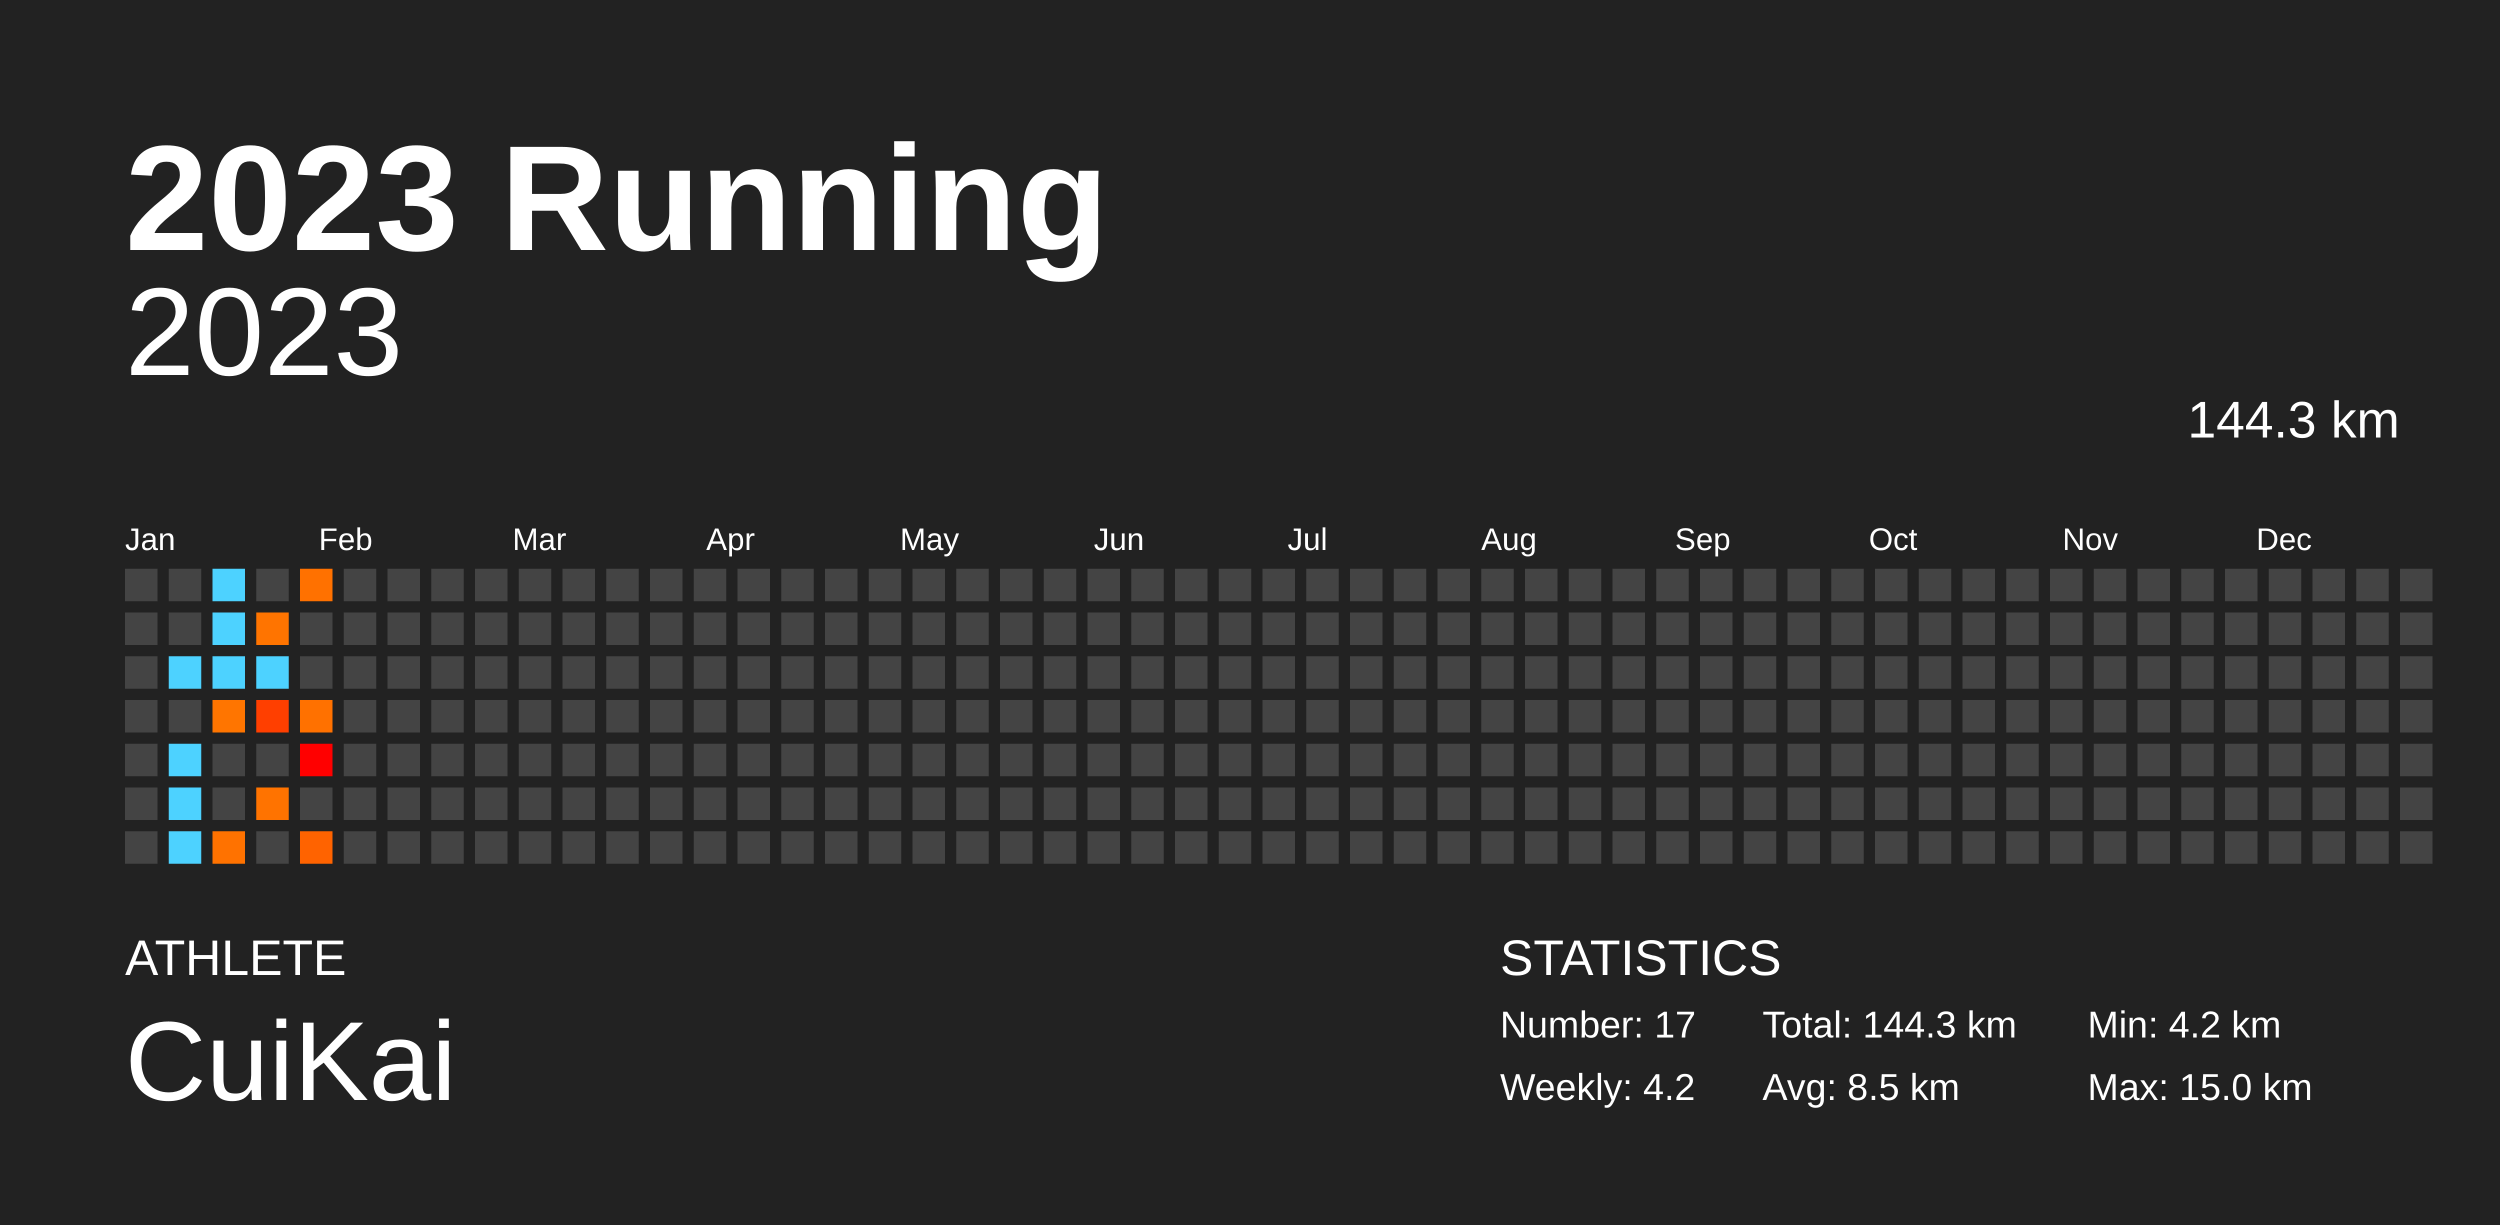
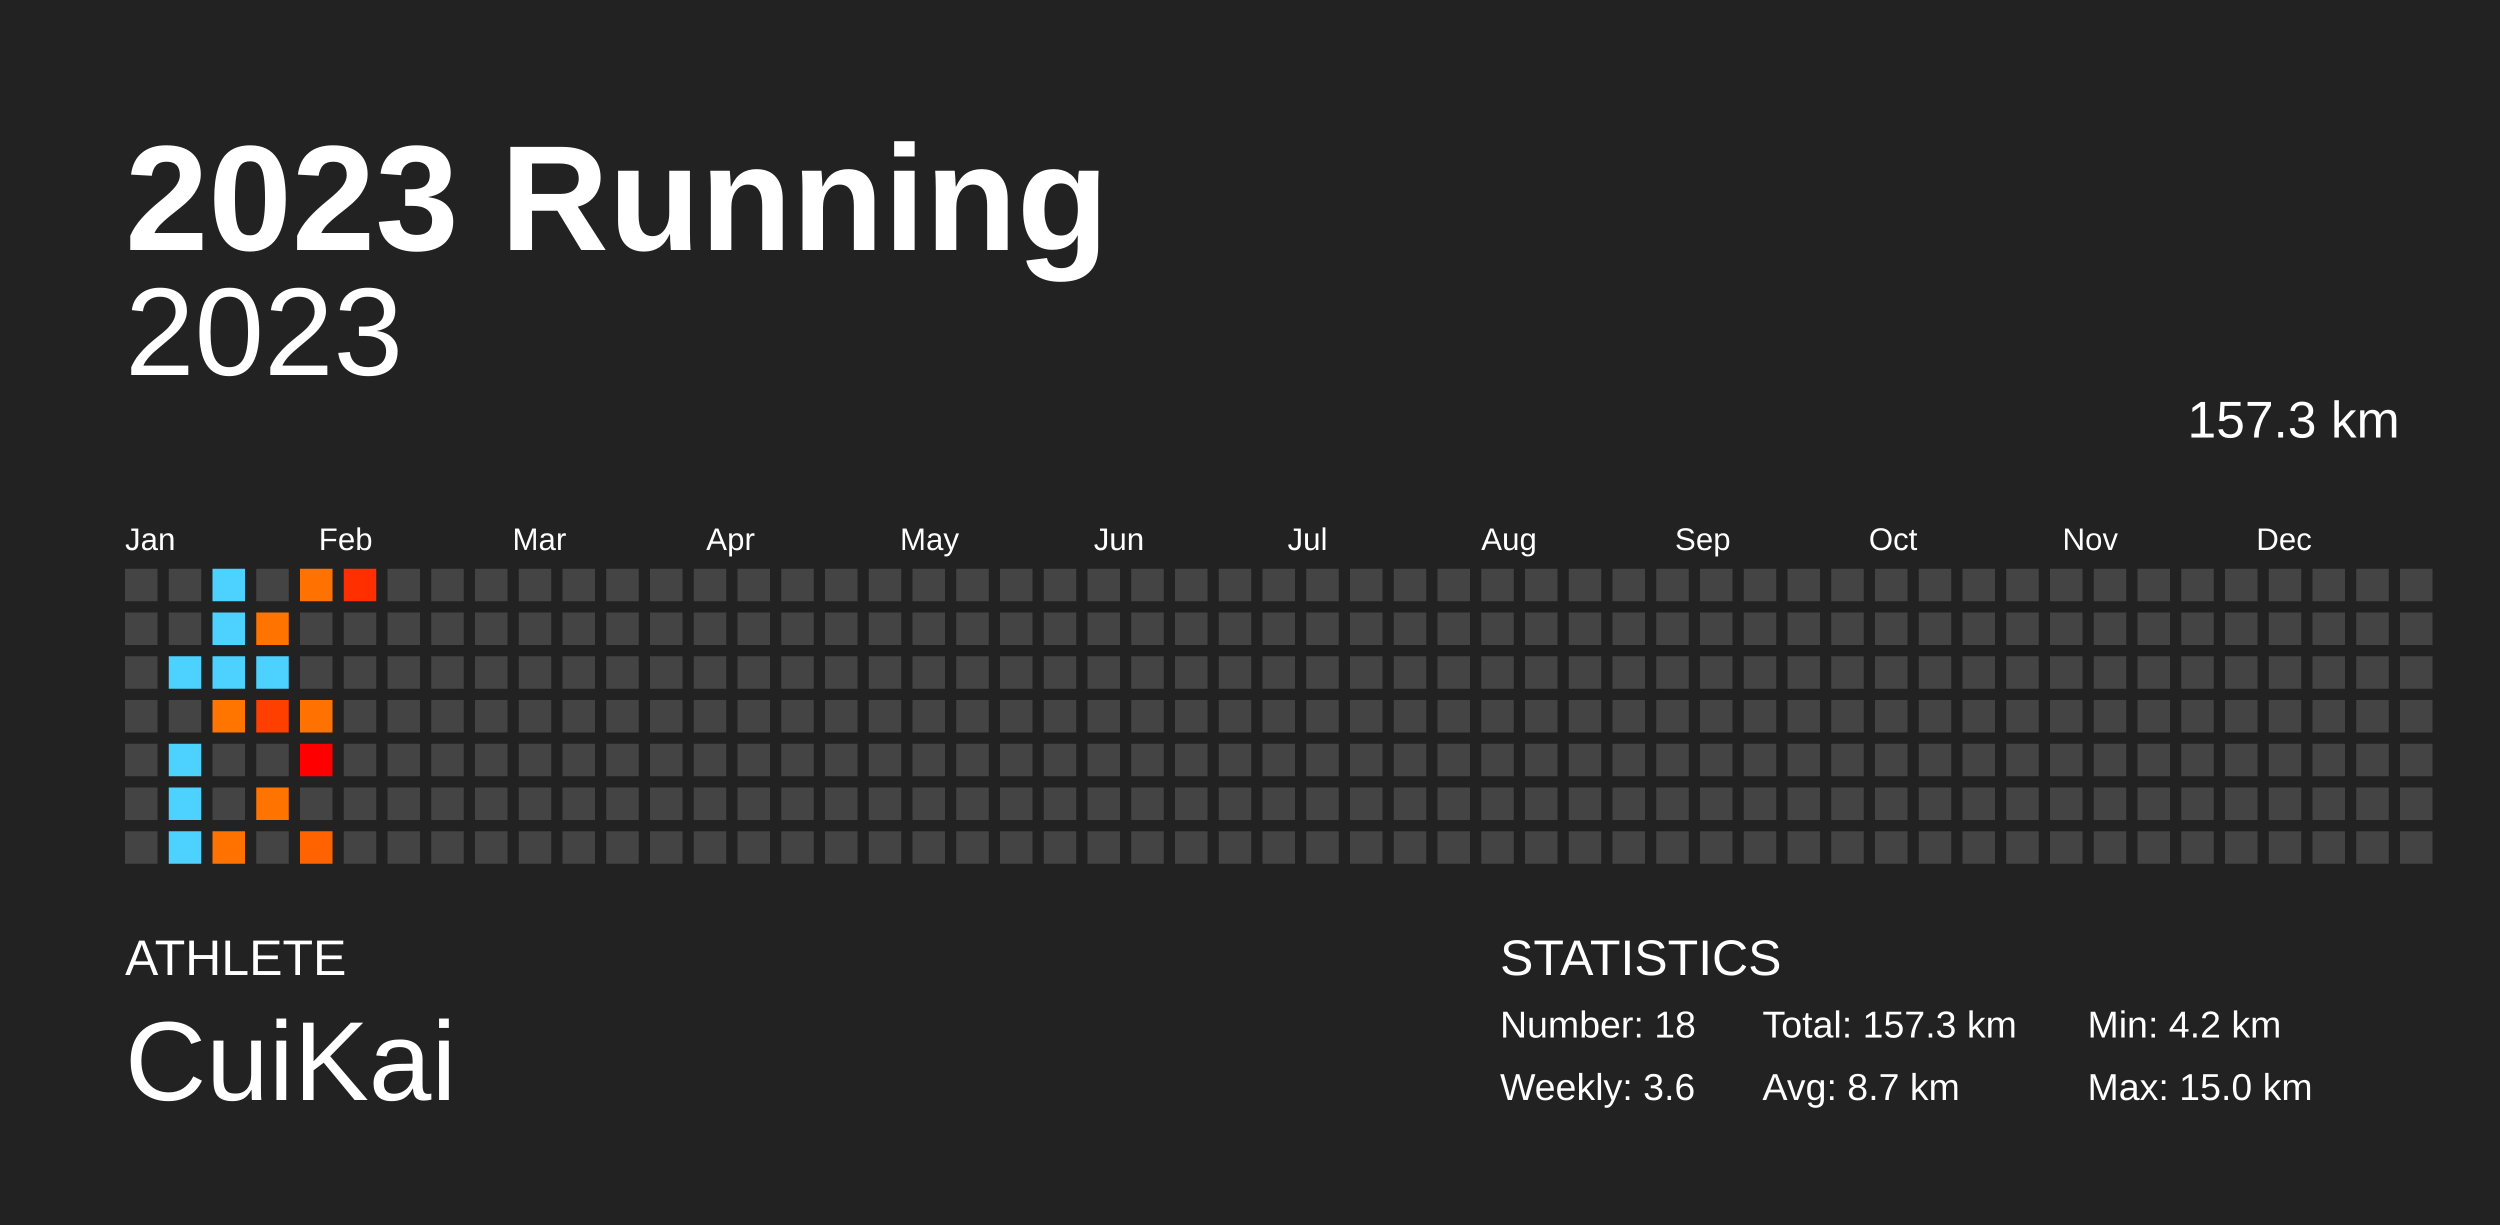
<svg xmlns="http://www.w3.org/2000/svg" baseProfile="full" height="98mm" version="1.1" viewBox="0,0,200,98" width="200mm">
  <defs />
  <rect fill="#222222" height="98" width="200" x="0" y="0" />
  <text fill="#FFFFFF" style="font-size:12px; font-family:Arial; font-weight:bold;" x="10" y="20">2023 Running</text>
  <text fill="#FFFFFF" style="font-size:4px; font-family:Arial" x="10" y="78">ATHLETE</text>
  <text fill="#FFFFFF" style="font-size:9px; font-family:Arial" x="10" y="88">CuiKai</text>
  <text fill="#FFFFFF" style="font-size:4px; font-family:Arial" x="120" y="78">STATISTICS</text>
-   <text fill="#FFFFFF" style="font-size:3px; font-family:Arial" x="120" y="83">Number: 17</text>
-   <text fill="#FFFFFF" style="font-size:3px; font-family:Arial" x="120" y="88">Weekly: 4.2</text>
-   <text fill="#FFFFFF" style="font-size:3px; font-family:Arial" x="141" y="83">Total: 144.3 km</text>
-   <text fill="#FFFFFF" style="font-size:3px; font-family:Arial" x="141" y="88">Avg: 8.5 km</text>
+   <text fill="#FFFFFF" style="font-size:3px; font-family:Arial" x="120" y="83">Number: 18</text>
+   <text fill="#FFFFFF" style="font-size:3px; font-family:Arial" x="120" y="88">Weekly: 3.6</text>
+   <text fill="#FFFFFF" style="font-size:3px; font-family:Arial" x="141" y="83">Total: 157.3 km</text>
+   <text fill="#FFFFFF" style="font-size:3px; font-family:Arial" x="141" y="88">Avg: 8.7 km</text>
  <text fill="#FFFFFF" style="font-size:3px; font-family:Arial" x="167" y="83">Min: 4.2 km</text>
  <text fill="#FFFFFF" style="font-size:3px; font-family:Arial" x="167" y="88">Max: 15.0 km</text>
  <text alignment-baseline="hanging" fill="#FFFFFF" style="font-size:10.0px; font-family:Arial;" x="10" y="30">2023</text>
-   <text alignment-baseline="hanging" fill="#FFFFFF" style="font-size:4.125px; font-family:Arial;" x="175" y="35">144.3 km</text>
+   <text alignment-baseline="hanging" fill="#FFFFFF" style="font-size:4.125px; font-family:Arial;" x="175" y="35">157.3 km</text>
  <text fill="#FFFFFF" style="font-size:2.5px; font-family:Arial" x="10.0" y="44">Jan</text>
  <text fill="#FFFFFF" style="font-size:2.5px; font-family:Arial" x="25.5" y="44">Feb</text>
  <text fill="#FFFFFF" style="font-size:2.5px; font-family:Arial" x="41.0" y="44">Mar</text>
  <text fill="#FFFFFF" style="font-size:2.5px; font-family:Arial" x="56.5" y="44">Apr</text>
  <text fill="#FFFFFF" style="font-size:2.5px; font-family:Arial" x="72.0" y="44">May</text>
  <text fill="#FFFFFF" style="font-size:2.5px; font-family:Arial" x="87.5" y="44">Jun</text>
  <text fill="#FFFFFF" style="font-size:2.5px; font-family:Arial" x="103.0" y="44">Jul</text>
  <text fill="#FFFFFF" style="font-size:2.5px; font-family:Arial" x="118.5" y="44">Aug</text>
  <text fill="#FFFFFF" style="font-size:2.5px; font-family:Arial" x="134.0" y="44">Sep</text>
  <text fill="#FFFFFF" style="font-size:2.5px; font-family:Arial" x="149.5" y="44">Oct</text>
  <text fill="#FFFFFF" style="font-size:2.5px; font-family:Arial" x="165.0" y="44">Nov</text>
  <text fill="#FFFFFF" style="font-size:2.5px; font-family:Arial" x="180.5" y="44">Dec</text>
  <rect fill="#444444" height="2.6" width="2.6" x="10.0" y="45.5" />
  <rect fill="#444444" height="2.6" width="2.6" x="10.0" y="49.0" />
  <rect fill="#444444" height="2.6" width="2.6" x="10.0" y="52.5" />
  <rect fill="#444444" height="2.6" width="2.6" x="10.0" y="56.0" />
  <rect fill="#444444" height="2.6" width="2.6" x="10.0" y="59.5" />
  <rect fill="#444444" height="2.6" width="2.6" x="10.0" y="63.0" />
  <rect fill="#444444" height="2.6" width="2.6" x="10.0" y="66.5" />
  <rect fill="#444444" height="2.6" width="2.6" x="13.5" y="45.5" />
  <rect fill="#444444" height="2.6" width="2.6" x="13.5" y="49.0" />
  <rect fill="#4dd2ff" height="2.6" width="2.6" x="13.5" y="52.5" />
  <rect fill="#444444" height="2.6" width="2.6" x="13.5" y="56.0" />
  <rect fill="#4dd2ff" height="2.6" width="2.6" x="13.5" y="59.5" />
  <rect fill="#4dd2ff" height="2.6" width="2.6" x="13.5" y="63.0" />
  <rect fill="#4dd2ff" height="2.6" width="2.6" x="13.5" y="66.5" />
  <rect fill="#4dd2ff" height="2.6" width="2.6" x="17.0" y="45.5" />
  <rect fill="#4dd2ff" height="2.6" width="2.6" x="17.0" y="49.0" />
  <rect fill="#4dd2ff" height="2.6" width="2.6" x="17.0" y="52.5" />
  <rect fill="#ff7500" height="2.6" width="2.6" x="17.0" y="56.0" />
  <rect fill="#444444" height="2.6" width="2.6" x="17.0" y="59.5" />
  <rect fill="#444444" height="2.6" width="2.6" x="17.0" y="63.0" />
  <rect fill="#ff7200" height="2.6" width="2.6" x="17.0" y="66.5" />
  <rect fill="#444444" height="2.6" width="2.6" x="20.5" y="45.5" />
  <rect fill="#ff7400" height="2.6" width="2.6" x="20.5" y="49.0" />
  <rect fill="#4dd2ff" height="2.6" width="2.6" x="20.5" y="52.5" />
  <rect fill="#ff3f00" height="2.6" width="2.6" x="20.5" y="56.0" />
  <rect fill="#444444" height="2.6" width="2.6" x="20.5" y="59.5" />
  <rect fill="#ff7300" height="2.6" width="2.6" x="20.5" y="63.0" />
  <rect fill="#444444" height="2.6" width="2.6" x="20.5" y="66.5" />
  <rect fill="#ff7100" height="2.6" width="2.6" x="24.0" y="45.5" />
  <rect fill="#444444" height="2.6" width="2.6" x="24.0" y="49.0" />
  <rect fill="#444444" height="2.6" width="2.6" x="24.0" y="52.5" />
  <rect fill="#ff7100" height="2.6" width="2.6" x="24.0" y="56.0" />
  <rect fill="#ff0000" height="2.6" width="2.6" x="24.0" y="59.5" />
  <rect fill="#444444" height="2.6" width="2.6" x="24.0" y="63.0" />
  <rect fill="#ff6300" height="2.6" width="2.6" x="24.0" y="66.5" />
-   <rect fill="#444444" height="2.6" width="2.6" x="27.5" y="45.5" />
+   <rect fill="#ff2f00" height="2.6" width="2.6" x="27.5" y="45.5" />
  <rect fill="#444444" height="2.6" width="2.6" x="27.5" y="49.0" />
  <rect fill="#444444" height="2.6" width="2.6" x="27.5" y="52.5" />
  <rect fill="#444444" height="2.6" width="2.6" x="27.5" y="56.0" />
  <rect fill="#444444" height="2.6" width="2.6" x="27.5" y="59.5" />
  <rect fill="#444444" height="2.6" width="2.6" x="27.5" y="63.0" />
  <rect fill="#444444" height="2.6" width="2.6" x="27.5" y="66.5" />
  <rect fill="#444444" height="2.6" width="2.6" x="31.0" y="45.5" />
  <rect fill="#444444" height="2.6" width="2.6" x="31.0" y="49.0" />
  <rect fill="#444444" height="2.6" width="2.6" x="31.0" y="52.5" />
  <rect fill="#444444" height="2.6" width="2.6" x="31.0" y="56.0" />
  <rect fill="#444444" height="2.6" width="2.6" x="31.0" y="59.5" />
  <rect fill="#444444" height="2.6" width="2.6" x="31.0" y="63.0" />
  <rect fill="#444444" height="2.6" width="2.6" x="31.0" y="66.5" />
  <rect fill="#444444" height="2.6" width="2.6" x="34.5" y="45.5" />
  <rect fill="#444444" height="2.6" width="2.6" x="34.5" y="49.0" />
  <rect fill="#444444" height="2.6" width="2.6" x="34.5" y="52.5" />
  <rect fill="#444444" height="2.6" width="2.6" x="34.5" y="56.0" />
  <rect fill="#444444" height="2.6" width="2.6" x="34.5" y="59.5" />
  <rect fill="#444444" height="2.6" width="2.6" x="34.5" y="63.0" />
  <rect fill="#444444" height="2.6" width="2.6" x="34.5" y="66.5" />
  <rect fill="#444444" height="2.6" width="2.6" x="38.0" y="45.5" />
  <rect fill="#444444" height="2.6" width="2.6" x="38.0" y="49.0" />
  <rect fill="#444444" height="2.6" width="2.6" x="38.0" y="52.5" />
  <rect fill="#444444" height="2.6" width="2.6" x="38.0" y="56.0" />
  <rect fill="#444444" height="2.6" width="2.6" x="38.0" y="59.5" />
  <rect fill="#444444" height="2.6" width="2.6" x="38.0" y="63.0" />
  <rect fill="#444444" height="2.6" width="2.6" x="38.0" y="66.5" />
  <rect fill="#444444" height="2.6" width="2.6" x="41.5" y="45.5" />
  <rect fill="#444444" height="2.6" width="2.6" x="41.5" y="49.0" />
  <rect fill="#444444" height="2.6" width="2.6" x="41.5" y="52.5" />
  <rect fill="#444444" height="2.6" width="2.6" x="41.5" y="56.0" />
  <rect fill="#444444" height="2.6" width="2.6" x="41.5" y="59.5" />
  <rect fill="#444444" height="2.6" width="2.6" x="41.5" y="63.0" />
  <rect fill="#444444" height="2.6" width="2.6" x="41.5" y="66.5" />
  <rect fill="#444444" height="2.6" width="2.6" x="45.0" y="45.5" />
  <rect fill="#444444" height="2.6" width="2.6" x="45.0" y="49.0" />
  <rect fill="#444444" height="2.6" width="2.6" x="45.0" y="52.5" />
  <rect fill="#444444" height="2.6" width="2.6" x="45.0" y="56.0" />
  <rect fill="#444444" height="2.6" width="2.6" x="45.0" y="59.5" />
  <rect fill="#444444" height="2.6" width="2.6" x="45.0" y="63.0" />
  <rect fill="#444444" height="2.6" width="2.6" x="45.0" y="66.5" />
  <rect fill="#444444" height="2.6" width="2.6" x="48.5" y="45.5" />
  <rect fill="#444444" height="2.6" width="2.6" x="48.5" y="49.0" />
  <rect fill="#444444" height="2.6" width="2.6" x="48.5" y="52.5" />
  <rect fill="#444444" height="2.6" width="2.6" x="48.5" y="56.0" />
  <rect fill="#444444" height="2.6" width="2.6" x="48.5" y="59.5" />
  <rect fill="#444444" height="2.6" width="2.6" x="48.5" y="63.0" />
  <rect fill="#444444" height="2.6" width="2.6" x="48.5" y="66.5" />
  <rect fill="#444444" height="2.6" width="2.6" x="52.0" y="45.5" />
  <rect fill="#444444" height="2.6" width="2.6" x="52.0" y="49.0" />
  <rect fill="#444444" height="2.6" width="2.6" x="52.0" y="52.5" />
  <rect fill="#444444" height="2.6" width="2.6" x="52.0" y="56.0" />
  <rect fill="#444444" height="2.6" width="2.6" x="52.0" y="59.5" />
  <rect fill="#444444" height="2.6" width="2.6" x="52.0" y="63.0" />
  <rect fill="#444444" height="2.6" width="2.6" x="52.0" y="66.5" />
  <rect fill="#444444" height="2.6" width="2.6" x="55.5" y="45.5" />
  <rect fill="#444444" height="2.6" width="2.6" x="55.5" y="49.0" />
  <rect fill="#444444" height="2.6" width="2.6" x="55.5" y="52.5" />
  <rect fill="#444444" height="2.6" width="2.6" x="55.5" y="56.0" />
  <rect fill="#444444" height="2.6" width="2.6" x="55.5" y="59.5" />
  <rect fill="#444444" height="2.6" width="2.6" x="55.5" y="63.0" />
  <rect fill="#444444" height="2.6" width="2.6" x="55.5" y="66.5" />
  <rect fill="#444444" height="2.6" width="2.6" x="59.0" y="45.5" />
  <rect fill="#444444" height="2.6" width="2.6" x="59.0" y="49.0" />
  <rect fill="#444444" height="2.6" width="2.6" x="59.0" y="52.5" />
  <rect fill="#444444" height="2.6" width="2.6" x="59.0" y="56.0" />
  <rect fill="#444444" height="2.6" width="2.6" x="59.0" y="59.5" />
  <rect fill="#444444" height="2.6" width="2.6" x="59.0" y="63.0" />
  <rect fill="#444444" height="2.6" width="2.6" x="59.0" y="66.5" />
  <rect fill="#444444" height="2.6" width="2.6" x="62.5" y="45.5" />
  <rect fill="#444444" height="2.6" width="2.6" x="62.5" y="49.0" />
  <rect fill="#444444" height="2.6" width="2.6" x="62.5" y="52.5" />
  <rect fill="#444444" height="2.6" width="2.6" x="62.5" y="56.0" />
  <rect fill="#444444" height="2.6" width="2.6" x="62.5" y="59.5" />
  <rect fill="#444444" height="2.6" width="2.6" x="62.5" y="63.0" />
  <rect fill="#444444" height="2.6" width="2.6" x="62.5" y="66.5" />
  <rect fill="#444444" height="2.6" width="2.6" x="66.0" y="45.5" />
  <rect fill="#444444" height="2.6" width="2.6" x="66.0" y="49.0" />
  <rect fill="#444444" height="2.6" width="2.6" x="66.0" y="52.5" />
  <rect fill="#444444" height="2.6" width="2.6" x="66.0" y="56.0" />
  <rect fill="#444444" height="2.6" width="2.6" x="66.0" y="59.5" />
  <rect fill="#444444" height="2.6" width="2.6" x="66.0" y="63.0" />
  <rect fill="#444444" height="2.6" width="2.6" x="66.0" y="66.5" />
  <rect fill="#444444" height="2.6" width="2.6" x="69.5" y="45.5" />
  <rect fill="#444444" height="2.6" width="2.6" x="69.5" y="49.0" />
  <rect fill="#444444" height="2.6" width="2.6" x="69.5" y="52.5" />
  <rect fill="#444444" height="2.6" width="2.6" x="69.5" y="56.0" />
  <rect fill="#444444" height="2.6" width="2.6" x="69.5" y="59.5" />
  <rect fill="#444444" height="2.6" width="2.6" x="69.5" y="63.0" />
  <rect fill="#444444" height="2.6" width="2.6" x="69.5" y="66.5" />
  <rect fill="#444444" height="2.6" width="2.6" x="73.0" y="45.5" />
  <rect fill="#444444" height="2.6" width="2.6" x="73.0" y="49.0" />
  <rect fill="#444444" height="2.6" width="2.6" x="73.0" y="52.5" />
  <rect fill="#444444" height="2.6" width="2.6" x="73.0" y="56.0" />
  <rect fill="#444444" height="2.6" width="2.6" x="73.0" y="59.5" />
  <rect fill="#444444" height="2.6" width="2.6" x="73.0" y="63.0" />
  <rect fill="#444444" height="2.6" width="2.6" x="73.0" y="66.5" />
  <rect fill="#444444" height="2.6" width="2.6" x="76.5" y="45.5" />
  <rect fill="#444444" height="2.6" width="2.6" x="76.5" y="49.0" />
  <rect fill="#444444" height="2.6" width="2.6" x="76.5" y="52.5" />
  <rect fill="#444444" height="2.6" width="2.6" x="76.5" y="56.0" />
  <rect fill="#444444" height="2.6" width="2.6" x="76.5" y="59.5" />
  <rect fill="#444444" height="2.6" width="2.6" x="76.5" y="63.0" />
  <rect fill="#444444" height="2.6" width="2.6" x="76.5" y="66.5" />
  <rect fill="#444444" height="2.6" width="2.6" x="80.0" y="45.5" />
  <rect fill="#444444" height="2.6" width="2.6" x="80.0" y="49.0" />
  <rect fill="#444444" height="2.6" width="2.6" x="80.0" y="52.5" />
  <rect fill="#444444" height="2.6" width="2.6" x="80.0" y="56.0" />
  <rect fill="#444444" height="2.6" width="2.6" x="80.0" y="59.5" />
  <rect fill="#444444" height="2.6" width="2.6" x="80.0" y="63.0" />
  <rect fill="#444444" height="2.6" width="2.6" x="80.0" y="66.5" />
  <rect fill="#444444" height="2.6" width="2.6" x="83.5" y="45.5" />
  <rect fill="#444444" height="2.6" width="2.6" x="83.5" y="49.0" />
  <rect fill="#444444" height="2.6" width="2.6" x="83.5" y="52.5" />
  <rect fill="#444444" height="2.6" width="2.6" x="83.5" y="56.0" />
  <rect fill="#444444" height="2.6" width="2.6" x="83.5" y="59.5" />
  <rect fill="#444444" height="2.6" width="2.6" x="83.5" y="63.0" />
  <rect fill="#444444" height="2.6" width="2.6" x="83.5" y="66.5" />
  <rect fill="#444444" height="2.6" width="2.6" x="87.0" y="45.5" />
  <rect fill="#444444" height="2.6" width="2.6" x="87.0" y="49.0" />
  <rect fill="#444444" height="2.6" width="2.6" x="87.0" y="52.5" />
  <rect fill="#444444" height="2.6" width="2.6" x="87.0" y="56.0" />
  <rect fill="#444444" height="2.6" width="2.6" x="87.0" y="59.5" />
  <rect fill="#444444" height="2.6" width="2.6" x="87.0" y="63.0" />
  <rect fill="#444444" height="2.6" width="2.6" x="87.0" y="66.5" />
  <rect fill="#444444" height="2.6" width="2.6" x="90.5" y="45.5" />
  <rect fill="#444444" height="2.6" width="2.6" x="90.5" y="49.0" />
  <rect fill="#444444" height="2.6" width="2.6" x="90.5" y="52.5" />
  <rect fill="#444444" height="2.6" width="2.6" x="90.5" y="56.0" />
  <rect fill="#444444" height="2.6" width="2.6" x="90.5" y="59.5" />
  <rect fill="#444444" height="2.6" width="2.6" x="90.5" y="63.0" />
  <rect fill="#444444" height="2.6" width="2.6" x="90.5" y="66.5" />
  <rect fill="#444444" height="2.6" width="2.6" x="94.0" y="45.5" />
  <rect fill="#444444" height="2.6" width="2.6" x="94.0" y="49.0" />
  <rect fill="#444444" height="2.6" width="2.6" x="94.0" y="52.5" />
  <rect fill="#444444" height="2.6" width="2.6" x="94.0" y="56.0" />
  <rect fill="#444444" height="2.6" width="2.6" x="94.0" y="59.5" />
  <rect fill="#444444" height="2.6" width="2.6" x="94.0" y="63.0" />
  <rect fill="#444444" height="2.6" width="2.6" x="94.0" y="66.5" />
  <rect fill="#444444" height="2.6" width="2.6" x="97.5" y="45.5" />
  <rect fill="#444444" height="2.6" width="2.6" x="97.5" y="49.0" />
  <rect fill="#444444" height="2.6" width="2.6" x="97.5" y="52.5" />
  <rect fill="#444444" height="2.6" width="2.6" x="97.5" y="56.0" />
  <rect fill="#444444" height="2.6" width="2.6" x="97.5" y="59.5" />
  <rect fill="#444444" height="2.6" width="2.6" x="97.5" y="63.0" />
  <rect fill="#444444" height="2.6" width="2.6" x="97.5" y="66.5" />
  <rect fill="#444444" height="2.6" width="2.6" x="101.0" y="45.5" />
  <rect fill="#444444" height="2.6" width="2.6" x="101.0" y="49.0" />
  <rect fill="#444444" height="2.6" width="2.6" x="101.0" y="52.5" />
  <rect fill="#444444" height="2.6" width="2.6" x="101.0" y="56.0" />
  <rect fill="#444444" height="2.6" width="2.6" x="101.0" y="59.5" />
  <rect fill="#444444" height="2.6" width="2.6" x="101.0" y="63.0" />
  <rect fill="#444444" height="2.6" width="2.6" x="101.0" y="66.5" />
  <rect fill="#444444" height="2.6" width="2.6" x="104.5" y="45.5" />
  <rect fill="#444444" height="2.6" width="2.6" x="104.5" y="49.0" />
  <rect fill="#444444" height="2.6" width="2.6" x="104.5" y="52.5" />
  <rect fill="#444444" height="2.6" width="2.6" x="104.5" y="56.0" />
  <rect fill="#444444" height="2.6" width="2.6" x="104.5" y="59.5" />
  <rect fill="#444444" height="2.6" width="2.6" x="104.5" y="63.0" />
  <rect fill="#444444" height="2.6" width="2.6" x="104.5" y="66.5" />
  <rect fill="#444444" height="2.6" width="2.6" x="108.0" y="45.5" />
  <rect fill="#444444" height="2.6" width="2.6" x="108.0" y="49.0" />
  <rect fill="#444444" height="2.6" width="2.6" x="108.0" y="52.5" />
  <rect fill="#444444" height="2.6" width="2.6" x="108.0" y="56.0" />
  <rect fill="#444444" height="2.6" width="2.6" x="108.0" y="59.5" />
  <rect fill="#444444" height="2.6" width="2.6" x="108.0" y="63.0" />
  <rect fill="#444444" height="2.6" width="2.6" x="108.0" y="66.5" />
  <rect fill="#444444" height="2.6" width="2.6" x="111.5" y="45.5" />
  <rect fill="#444444" height="2.6" width="2.6" x="111.5" y="49.0" />
  <rect fill="#444444" height="2.6" width="2.6" x="111.5" y="52.5" />
  <rect fill="#444444" height="2.6" width="2.6" x="111.5" y="56.0" />
  <rect fill="#444444" height="2.6" width="2.6" x="111.5" y="59.5" />
  <rect fill="#444444" height="2.6" width="2.6" x="111.5" y="63.0" />
  <rect fill="#444444" height="2.6" width="2.6" x="111.5" y="66.5" />
  <rect fill="#444444" height="2.6" width="2.6" x="115.0" y="45.5" />
  <rect fill="#444444" height="2.6" width="2.6" x="115.0" y="49.0" />
  <rect fill="#444444" height="2.6" width="2.6" x="115.0" y="52.5" />
  <rect fill="#444444" height="2.6" width="2.6" x="115.0" y="56.0" />
  <rect fill="#444444" height="2.6" width="2.6" x="115.0" y="59.5" />
  <rect fill="#444444" height="2.6" width="2.6" x="115.0" y="63.0" />
  <rect fill="#444444" height="2.6" width="2.6" x="115.0" y="66.5" />
  <rect fill="#444444" height="2.6" width="2.6" x="118.5" y="45.5" />
  <rect fill="#444444" height="2.6" width="2.6" x="118.5" y="49.0" />
  <rect fill="#444444" height="2.6" width="2.6" x="118.5" y="52.5" />
  <rect fill="#444444" height="2.6" width="2.6" x="118.5" y="56.0" />
  <rect fill="#444444" height="2.6" width="2.6" x="118.5" y="59.5" />
  <rect fill="#444444" height="2.6" width="2.6" x="118.5" y="63.0" />
  <rect fill="#444444" height="2.6" width="2.6" x="118.5" y="66.5" />
  <rect fill="#444444" height="2.6" width="2.6" x="122.0" y="45.5" />
  <rect fill="#444444" height="2.6" width="2.6" x="122.0" y="49.0" />
  <rect fill="#444444" height="2.6" width="2.6" x="122.0" y="52.5" />
  <rect fill="#444444" height="2.6" width="2.6" x="122.0" y="56.0" />
  <rect fill="#444444" height="2.6" width="2.6" x="122.0" y="59.5" />
  <rect fill="#444444" height="2.6" width="2.6" x="122.0" y="63.0" />
  <rect fill="#444444" height="2.6" width="2.6" x="122.0" y="66.5" />
  <rect fill="#444444" height="2.6" width="2.6" x="125.5" y="45.5" />
  <rect fill="#444444" height="2.6" width="2.6" x="125.5" y="49.0" />
  <rect fill="#444444" height="2.6" width="2.6" x="125.5" y="52.5" />
  <rect fill="#444444" height="2.6" width="2.6" x="125.5" y="56.0" />
  <rect fill="#444444" height="2.6" width="2.6" x="125.5" y="59.5" />
  <rect fill="#444444" height="2.6" width="2.6" x="125.5" y="63.0" />
  <rect fill="#444444" height="2.6" width="2.6" x="125.5" y="66.5" />
  <rect fill="#444444" height="2.6" width="2.6" x="129.0" y="45.5" />
  <rect fill="#444444" height="2.6" width="2.6" x="129.0" y="49.0" />
  <rect fill="#444444" height="2.6" width="2.6" x="129.0" y="52.5" />
  <rect fill="#444444" height="2.6" width="2.6" x="129.0" y="56.0" />
  <rect fill="#444444" height="2.6" width="2.6" x="129.0" y="59.5" />
  <rect fill="#444444" height="2.6" width="2.6" x="129.0" y="63.0" />
  <rect fill="#444444" height="2.6" width="2.6" x="129.0" y="66.5" />
  <rect fill="#444444" height="2.6" width="2.6" x="132.5" y="45.5" />
  <rect fill="#444444" height="2.6" width="2.6" x="132.5" y="49.0" />
  <rect fill="#444444" height="2.6" width="2.6" x="132.5" y="52.5" />
  <rect fill="#444444" height="2.6" width="2.6" x="132.5" y="56.0" />
  <rect fill="#444444" height="2.6" width="2.6" x="132.5" y="59.5" />
  <rect fill="#444444" height="2.6" width="2.6" x="132.5" y="63.0" />
  <rect fill="#444444" height="2.6" width="2.6" x="132.5" y="66.5" />
  <rect fill="#444444" height="2.6" width="2.6" x="136.0" y="45.5" />
  <rect fill="#444444" height="2.6" width="2.6" x="136.0" y="49.0" />
  <rect fill="#444444" height="2.6" width="2.6" x="136.0" y="52.5" />
  <rect fill="#444444" height="2.6" width="2.6" x="136.0" y="56.0" />
  <rect fill="#444444" height="2.6" width="2.6" x="136.0" y="59.5" />
  <rect fill="#444444" height="2.6" width="2.6" x="136.0" y="63.0" />
  <rect fill="#444444" height="2.6" width="2.6" x="136.0" y="66.5" />
  <rect fill="#444444" height="2.6" width="2.6" x="139.5" y="45.5" />
  <rect fill="#444444" height="2.6" width="2.6" x="139.5" y="49.0" />
  <rect fill="#444444" height="2.6" width="2.6" x="139.5" y="52.5" />
  <rect fill="#444444" height="2.6" width="2.6" x="139.5" y="56.0" />
  <rect fill="#444444" height="2.6" width="2.6" x="139.5" y="59.5" />
  <rect fill="#444444" height="2.6" width="2.6" x="139.5" y="63.0" />
  <rect fill="#444444" height="2.6" width="2.6" x="139.5" y="66.5" />
  <rect fill="#444444" height="2.6" width="2.6" x="143.0" y="45.5" />
  <rect fill="#444444" height="2.6" width="2.6" x="143.0" y="49.0" />
  <rect fill="#444444" height="2.6" width="2.6" x="143.0" y="52.5" />
  <rect fill="#444444" height="2.6" width="2.6" x="143.0" y="56.0" />
  <rect fill="#444444" height="2.6" width="2.6" x="143.0" y="59.5" />
  <rect fill="#444444" height="2.6" width="2.6" x="143.0" y="63.0" />
  <rect fill="#444444" height="2.6" width="2.6" x="143.0" y="66.5" />
  <rect fill="#444444" height="2.6" width="2.6" x="146.5" y="45.5" />
  <rect fill="#444444" height="2.6" width="2.6" x="146.5" y="49.0" />
  <rect fill="#444444" height="2.6" width="2.6" x="146.5" y="52.5" />
  <rect fill="#444444" height="2.6" width="2.6" x="146.5" y="56.0" />
  <rect fill="#444444" height="2.6" width="2.6" x="146.5" y="59.5" />
  <rect fill="#444444" height="2.6" width="2.6" x="146.5" y="63.0" />
  <rect fill="#444444" height="2.6" width="2.6" x="146.5" y="66.5" />
  <rect fill="#444444" height="2.6" width="2.6" x="150.0" y="45.5" />
  <rect fill="#444444" height="2.6" width="2.6" x="150.0" y="49.0" />
  <rect fill="#444444" height="2.6" width="2.6" x="150.0" y="52.5" />
  <rect fill="#444444" height="2.6" width="2.6" x="150.0" y="56.0" />
  <rect fill="#444444" height="2.6" width="2.6" x="150.0" y="59.5" />
  <rect fill="#444444" height="2.6" width="2.6" x="150.0" y="63.0" />
  <rect fill="#444444" height="2.6" width="2.6" x="150.0" y="66.5" />
  <rect fill="#444444" height="2.6" width="2.6" x="153.5" y="45.5" />
  <rect fill="#444444" height="2.6" width="2.6" x="153.5" y="49.0" />
  <rect fill="#444444" height="2.6" width="2.6" x="153.5" y="52.5" />
  <rect fill="#444444" height="2.6" width="2.6" x="153.5" y="56.0" />
  <rect fill="#444444" height="2.6" width="2.6" x="153.5" y="59.5" />
  <rect fill="#444444" height="2.6" width="2.6" x="153.5" y="63.0" />
  <rect fill="#444444" height="2.6" width="2.6" x="153.5" y="66.5" />
  <rect fill="#444444" height="2.6" width="2.6" x="157.0" y="45.5" />
  <rect fill="#444444" height="2.6" width="2.6" x="157.0" y="49.0" />
  <rect fill="#444444" height="2.6" width="2.6" x="157.0" y="52.5" />
  <rect fill="#444444" height="2.6" width="2.6" x="157.0" y="56.0" />
  <rect fill="#444444" height="2.6" width="2.6" x="157.0" y="59.5" />
  <rect fill="#444444" height="2.6" width="2.6" x="157.0" y="63.0" />
  <rect fill="#444444" height="2.6" width="2.6" x="157.0" y="66.5" />
  <rect fill="#444444" height="2.6" width="2.6" x="160.5" y="45.5" />
  <rect fill="#444444" height="2.6" width="2.6" x="160.5" y="49.0" />
  <rect fill="#444444" height="2.6" width="2.6" x="160.5" y="52.5" />
  <rect fill="#444444" height="2.6" width="2.6" x="160.5" y="56.0" />
  <rect fill="#444444" height="2.6" width="2.6" x="160.5" y="59.5" />
  <rect fill="#444444" height="2.6" width="2.6" x="160.5" y="63.0" />
  <rect fill="#444444" height="2.6" width="2.6" x="160.5" y="66.5" />
  <rect fill="#444444" height="2.6" width="2.6" x="164.0" y="45.5" />
  <rect fill="#444444" height="2.6" width="2.6" x="164.0" y="49.0" />
  <rect fill="#444444" height="2.6" width="2.6" x="164.0" y="52.5" />
  <rect fill="#444444" height="2.6" width="2.6" x="164.0" y="56.0" />
  <rect fill="#444444" height="2.6" width="2.6" x="164.0" y="59.5" />
  <rect fill="#444444" height="2.6" width="2.6" x="164.0" y="63.0" />
  <rect fill="#444444" height="2.6" width="2.6" x="164.0" y="66.5" />
  <rect fill="#444444" height="2.6" width="2.6" x="167.5" y="45.5" />
  <rect fill="#444444" height="2.6" width="2.6" x="167.5" y="49.0" />
  <rect fill="#444444" height="2.6" width="2.6" x="167.5" y="52.5" />
  <rect fill="#444444" height="2.6" width="2.6" x="167.5" y="56.0" />
  <rect fill="#444444" height="2.6" width="2.6" x="167.5" y="59.5" />
  <rect fill="#444444" height="2.6" width="2.6" x="167.5" y="63.0" />
  <rect fill="#444444" height="2.6" width="2.6" x="167.5" y="66.5" />
  <rect fill="#444444" height="2.6" width="2.6" x="171.0" y="45.5" />
  <rect fill="#444444" height="2.6" width="2.6" x="171.0" y="49.0" />
  <rect fill="#444444" height="2.6" width="2.6" x="171.0" y="52.5" />
  <rect fill="#444444" height="2.6" width="2.6" x="171.0" y="56.0" />
  <rect fill="#444444" height="2.6" width="2.6" x="171.0" y="59.5" />
  <rect fill="#444444" height="2.6" width="2.6" x="171.0" y="63.0" />
  <rect fill="#444444" height="2.6" width="2.6" x="171.0" y="66.5" />
  <rect fill="#444444" height="2.6" width="2.6" x="174.5" y="45.5" />
  <rect fill="#444444" height="2.6" width="2.6" x="174.5" y="49.0" />
  <rect fill="#444444" height="2.6" width="2.6" x="174.5" y="52.5" />
  <rect fill="#444444" height="2.6" width="2.6" x="174.5" y="56.0" />
  <rect fill="#444444" height="2.6" width="2.6" x="174.5" y="59.5" />
  <rect fill="#444444" height="2.6" width="2.6" x="174.5" y="63.0" />
  <rect fill="#444444" height="2.6" width="2.6" x="174.5" y="66.5" />
  <rect fill="#444444" height="2.6" width="2.6" x="178.0" y="45.5" />
  <rect fill="#444444" height="2.6" width="2.6" x="178.0" y="49.0" />
  <rect fill="#444444" height="2.6" width="2.6" x="178.0" y="52.5" />
  <rect fill="#444444" height="2.6" width="2.6" x="178.0" y="56.0" />
  <rect fill="#444444" height="2.6" width="2.6" x="178.0" y="59.5" />
  <rect fill="#444444" height="2.6" width="2.6" x="178.0" y="63.0" />
  <rect fill="#444444" height="2.6" width="2.6" x="178.0" y="66.5" />
  <rect fill="#444444" height="2.6" width="2.6" x="181.5" y="45.5" />
  <rect fill="#444444" height="2.6" width="2.6" x="181.5" y="49.0" />
  <rect fill="#444444" height="2.6" width="2.6" x="181.5" y="52.5" />
  <rect fill="#444444" height="2.6" width="2.6" x="181.5" y="56.0" />
  <rect fill="#444444" height="2.6" width="2.6" x="181.5" y="59.5" />
  <rect fill="#444444" height="2.6" width="2.6" x="181.5" y="63.0" />
  <rect fill="#444444" height="2.6" width="2.6" x="181.5" y="66.5" />
  <rect fill="#444444" height="2.6" width="2.6" x="185.0" y="45.5" />
  <rect fill="#444444" height="2.6" width="2.6" x="185.0" y="49.0" />
  <rect fill="#444444" height="2.6" width="2.6" x="185.0" y="52.5" />
  <rect fill="#444444" height="2.6" width="2.6" x="185.0" y="56.0" />
  <rect fill="#444444" height="2.6" width="2.6" x="185.0" y="59.5" />
  <rect fill="#444444" height="2.6" width="2.6" x="185.0" y="63.0" />
  <rect fill="#444444" height="2.6" width="2.6" x="185.0" y="66.5" />
  <rect fill="#444444" height="2.6" width="2.6" x="188.5" y="45.5" />
  <rect fill="#444444" height="2.6" width="2.6" x="188.5" y="49.0" />
  <rect fill="#444444" height="2.6" width="2.6" x="188.5" y="52.5" />
  <rect fill="#444444" height="2.6" width="2.6" x="188.5" y="56.0" />
  <rect fill="#444444" height="2.6" width="2.6" x="188.5" y="59.5" />
  <rect fill="#444444" height="2.6" width="2.6" x="188.5" y="63.0" />
  <rect fill="#444444" height="2.6" width="2.6" x="188.5" y="66.5" />
  <rect fill="#444444" height="2.6" width="2.6" x="192.0" y="45.5" />
  <rect fill="#444444" height="2.6" width="2.6" x="192.0" y="49.0" />
  <rect fill="#444444" height="2.6" width="2.6" x="192.0" y="52.5" />
  <rect fill="#444444" height="2.6" width="2.6" x="192.0" y="56.0" />
  <rect fill="#444444" height="2.6" width="2.6" x="192.0" y="59.5" />
  <rect fill="#444444" height="2.6" width="2.6" x="192.0" y="63.0" />
  <rect fill="#444444" height="2.6" width="2.6" x="192.0" y="66.5" />
</svg>
